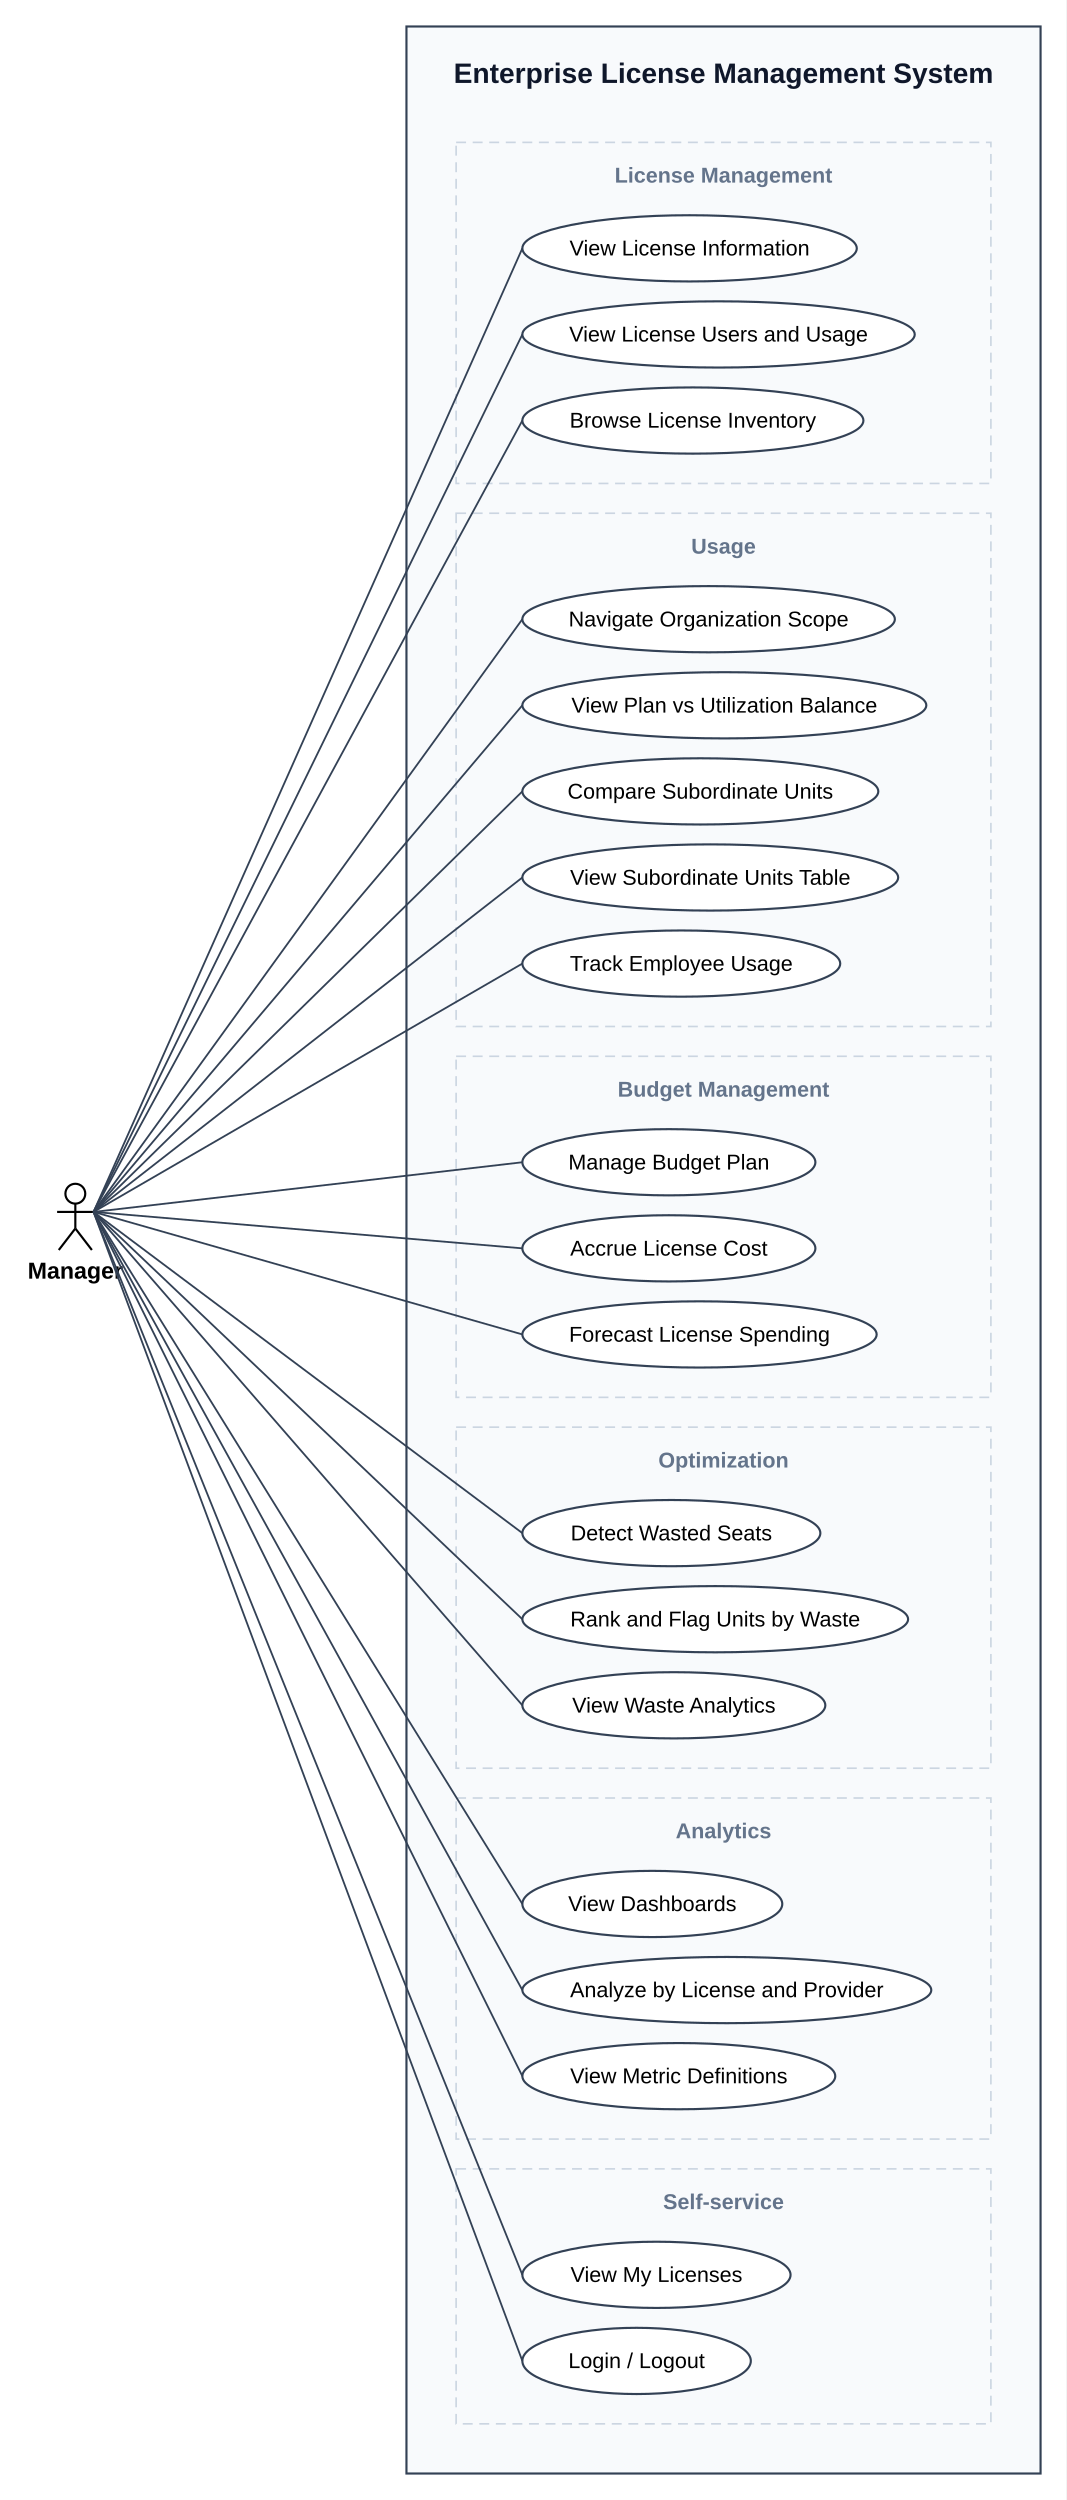
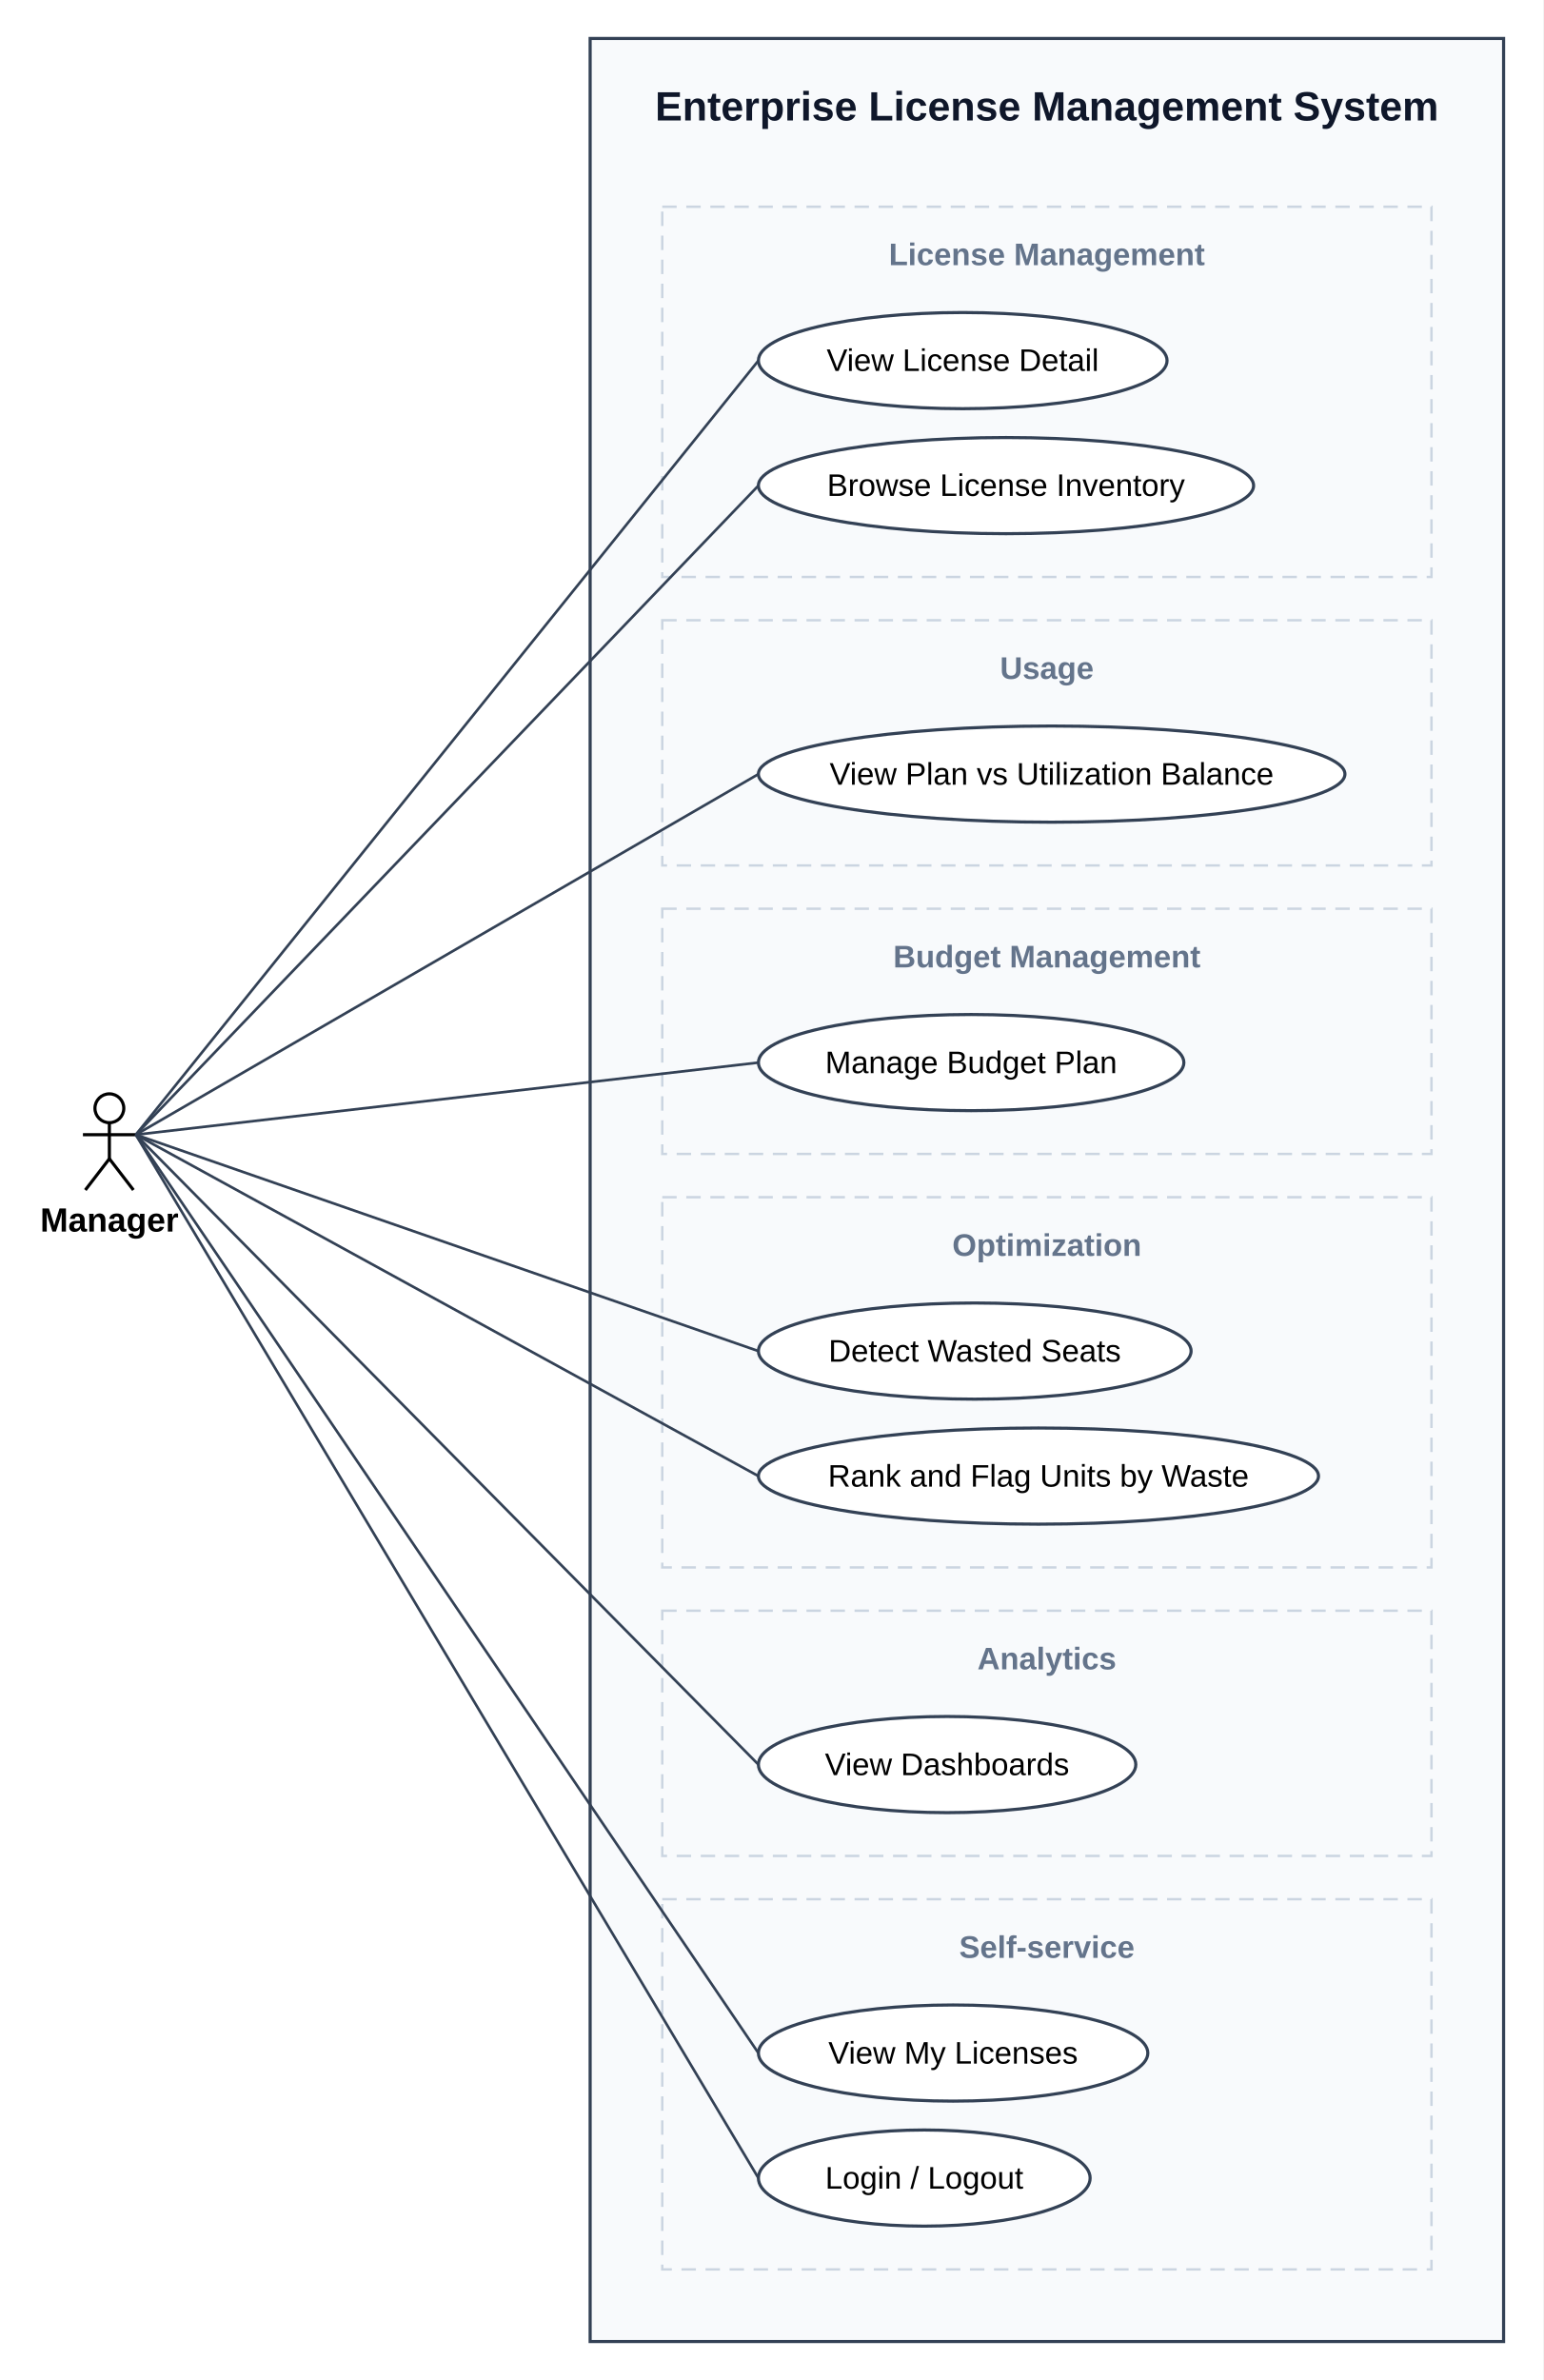
- <svg xmlns="http://www.w3.org/2000/svg" width="644" height="1510" viewBox="0 0 644 1510" font-family="Liberation Sans, Arial, Helvetica, sans-serif">
+ <svg xmlns="http://www.w3.org/2000/svg" width="642" height="990" viewBox="0 0 642 990" font-family="Liberation Sans, Arial, Helvetica, sans-serif">
  <rect width="100%" height="100%" fill="#ffffff" />
  <g transform="translate(-14.5,16.0)">
-     <rect x="260.0" y="0.0" width="383.0" height="1478.0" rx="0" fill="#F8FAFC" stroke="#334155" stroke-width="1.3" />
-     <text x="451.5" y="34.1" font-size="17" fill="#0f172a" text-anchor="middle" font-weight="bold" xml:space="preserve">Enterprise License Management System</text>
-     <rect x="290.0" y="70.0" width="323.0" height="206.0" rx="0" fill="#F8FAFC" stroke="#CBD5E1" stroke-width="1" stroke-dasharray="6 4" />
-     <text x="451.5" y="94.3" font-size="13" fill="#64748B" text-anchor="middle" font-weight="bold" xml:space="preserve">License Management</text>
-     <ellipse cx="431.0" cy="134.0" rx="101.0" ry="20.0" fill="#ffffff" stroke="#334155" stroke-width="1.3" />
-     <text x="431.0" y="138.3" font-size="13" fill="#000000" text-anchor="middle" xml:space="preserve">View License Information</text>
-     <ellipse cx="448.5" cy="186.0" rx="118.5" ry="20.0" fill="#ffffff" stroke="#334155" stroke-width="1.3" />
-     <text x="448.5" y="190.3" font-size="13" fill="#000000" text-anchor="middle" xml:space="preserve">View License Users and Usage</text>
-     <ellipse cx="433.0" cy="238.0" rx="103.0" ry="20.0" fill="#ffffff" stroke="#334155" stroke-width="1.3" />
-     <text x="433.0" y="242.3" font-size="13" fill="#000000" text-anchor="middle" xml:space="preserve">Browse License Inventory</text>
-     <rect x="290.0" y="294.0" width="323.0" height="310.0" rx="0" fill="#F8FAFC" stroke="#CBD5E1" stroke-width="1" stroke-dasharray="6 4" />
-     <text x="451.5" y="318.4" font-size="13" fill="#64748B" text-anchor="middle" font-weight="bold" xml:space="preserve">Usage</text>
-     <ellipse cx="442.5" cy="358.0" rx="112.5" ry="20.0" fill="#ffffff" stroke="#334155" stroke-width="1.3" />
-     <text x="442.5" y="362.4" font-size="13" fill="#000000" text-anchor="middle" xml:space="preserve">Navigate Organization Scope</text>
-     <ellipse cx="452.0" cy="410.0" rx="122.0" ry="20.0" fill="#ffffff" stroke="#334155" stroke-width="1.3" />
-     <text x="452.0" y="414.4" font-size="13" fill="#000000" text-anchor="middle" xml:space="preserve">View Plan vs Utilization Balance</text>
-     <ellipse cx="437.5" cy="462.0" rx="107.5" ry="20.0" fill="#ffffff" stroke="#334155" stroke-width="1.3" />
-     <text x="437.5" y="466.4" font-size="13" fill="#000000" text-anchor="middle" xml:space="preserve">Compare Subordinate Units</text>
-     <ellipse cx="443.5" cy="514.0" rx="113.5" ry="20.0" fill="#ffffff" stroke="#334155" stroke-width="1.3" />
-     <text x="443.5" y="518.4" font-size="13" fill="#000000" text-anchor="middle" xml:space="preserve">View Subordinate Units Table</text>
-     <ellipse cx="426.0" cy="566.0" rx="96.0" ry="20.0" fill="#ffffff" stroke="#334155" stroke-width="1.3" />
-     <text x="426.0" y="570.4" font-size="13" fill="#000000" text-anchor="middle" xml:space="preserve">Track Employee Usage</text>
-     <rect x="290.0" y="622.0" width="323.0" height="206.0" rx="0" fill="#F8FAFC" stroke="#CBD5E1" stroke-width="1" stroke-dasharray="6 4" />
-     <text x="451.5" y="646.4" font-size="13" fill="#64748B" text-anchor="middle" font-weight="bold" xml:space="preserve">Budget Management</text>
-     <ellipse cx="418.5" cy="686.0" rx="88.5" ry="20.0" fill="#ffffff" stroke="#334155" stroke-width="1.3" />
-     <text x="418.5" y="690.4" font-size="13" fill="#000000" text-anchor="middle" xml:space="preserve">Manage Budget Plan</text>
-     <ellipse cx="418.5" cy="738.0" rx="88.5" ry="20.0" fill="#ffffff" stroke="#334155" stroke-width="1.3" />
-     <text x="418.5" y="742.4" font-size="13" fill="#000000" text-anchor="middle" xml:space="preserve">Accrue License Cost</text>
-     <ellipse cx="437.0" cy="790.0" rx="107.0" ry="20.0" fill="#ffffff" stroke="#334155" stroke-width="1.3" />
-     <text x="437.0" y="794.4" font-size="13" fill="#000000" text-anchor="middle" xml:space="preserve">Forecast License Spending</text>
-     <rect x="290.0" y="846.0" width="323.0" height="206.0" rx="0" fill="#F8FAFC" stroke="#CBD5E1" stroke-width="1" stroke-dasharray="6 4" />
-     <text x="451.5" y="870.4" font-size="13" fill="#64748B" text-anchor="middle" font-weight="bold" xml:space="preserve">Optimization</text>
-     <ellipse cx="420.0" cy="910.0" rx="90.0" ry="20.0" fill="#ffffff" stroke="#334155" stroke-width="1.3" />
-     <text x="420.0" y="914.4" font-size="13" fill="#000000" text-anchor="middle" xml:space="preserve">Detect Wasted Seats</text>
-     <ellipse cx="446.5" cy="962.0" rx="116.5" ry="20.0" fill="#ffffff" stroke="#334155" stroke-width="1.3" />
-     <text x="446.5" y="966.4" font-size="13" fill="#000000" text-anchor="middle" xml:space="preserve">Rank and Flag Units by Waste</text>
-     <ellipse cx="421.5" cy="1014.0" rx="91.5" ry="20.0" fill="#ffffff" stroke="#334155" stroke-width="1.3" />
-     <text x="421.5" y="1018.4" font-size="13" fill="#000000" text-anchor="middle" xml:space="preserve">View Waste Analytics</text>
-     <rect x="290.0" y="1070.0" width="323.0" height="206.0" rx="0" fill="#F8FAFC" stroke="#CBD5E1" stroke-width="1" stroke-dasharray="6 4" />
-     <text x="451.5" y="1094.3" font-size="13" fill="#64748B" text-anchor="middle" font-weight="bold" xml:space="preserve">Analytics</text>
-     <ellipse cx="408.5" cy="1134.0" rx="78.5" ry="20.0" fill="#ffffff" stroke="#334155" stroke-width="1.3" />
-     <text x="408.5" y="1138.3" font-size="13" fill="#000000" text-anchor="middle" xml:space="preserve">View Dashboards</text>
-     <ellipse cx="453.5" cy="1186.0" rx="123.5" ry="20.0" fill="#ffffff" stroke="#334155" stroke-width="1.3" />
-     <text x="453.5" y="1190.3" font-size="13" fill="#000000" text-anchor="middle" xml:space="preserve">Analyze by License and Provider</text>
-     <ellipse cx="424.5" cy="1238.0" rx="94.5" ry="20.0" fill="#ffffff" stroke="#334155" stroke-width="1.3" />
-     <text x="424.5" y="1242.3" font-size="13" fill="#000000" text-anchor="middle" xml:space="preserve">View Metric Definitions</text>
-     <rect x="290.0" y="1294.0" width="323.0" height="154.0" rx="0" fill="#F8FAFC" stroke="#CBD5E1" stroke-width="1" stroke-dasharray="6 4" />
-     <text x="451.5" y="1318.3" font-size="13" fill="#64748B" text-anchor="middle" font-weight="bold" xml:space="preserve">Self-service</text>
-     <ellipse cx="411.0" cy="1358.0" rx="81.0" ry="20.0" fill="#ffffff" stroke="#334155" stroke-width="1.3" />
-     <text x="411.0" y="1362.3" font-size="13" fill="#000000" text-anchor="middle" xml:space="preserve">View My Licenses</text>
-     <ellipse cx="399.0" cy="1410.0" rx="69.0" ry="20.0" fill="#ffffff" stroke="#334155" stroke-width="1.3" />
-     <text x="399.0" y="1414.3" font-size="13" fill="#000000" text-anchor="middle" xml:space="preserve">Login / Logout</text>
-     <circle cx="60" cy="705.0" r="6" fill="#fff" stroke="#000" stroke-width="1.3" />
-     <line x1="60" y1="711.0" x2="60" y2="726.0" stroke="#000" stroke-width="1.3" fill="none" />
-     <line x1="49" y1="716.0" x2="71" y2="716.0" stroke="#000" stroke-width="1.3" fill="none" />
-     <line x1="60" y1="726.0" x2="50" y2="739.0" stroke="#000" stroke-width="1.3" fill="none" />
-     <line x1="60" y1="726.0" x2="70" y2="739.0" stroke="#000" stroke-width="1.3" fill="none" />
-     <text x="60.0" y="756.3" font-size="14" fill="#000000" text-anchor="middle" font-weight="bold" xml:space="preserve">Manager</text>
-     <path d="M71.0,716.0 L330.0,134.0" fill="none" stroke="#334155" stroke-width="1.1" />
-     <path d="M71.0,716.0 L330.0,186.0" fill="none" stroke="#334155" stroke-width="1.1" />
-     <path d="M71.0,716.0 L330.0,238.0" fill="none" stroke="#334155" stroke-width="1.1" />
-     <path d="M71.0,716.0 L330.0,358.0" fill="none" stroke="#334155" stroke-width="1.1" />
-     <path d="M71.0,716.0 L330.0,410.0" fill="none" stroke="#334155" stroke-width="1.1" />
-     <path d="M71.0,716.0 L330.0,462.0" fill="none" stroke="#334155" stroke-width="1.1" />
-     <path d="M71.0,716.0 L330.0,514.0" fill="none" stroke="#334155" stroke-width="1.1" />
-     <path d="M71.0,716.0 L330.0,566.0" fill="none" stroke="#334155" stroke-width="1.1" />
-     <path d="M71.0,716.0 L330.0,686.0" fill="none" stroke="#334155" stroke-width="1.1" />
-     <path d="M71.0,716.0 L330.0,738.0" fill="none" stroke="#334155" stroke-width="1.1" />
-     <path d="M71.0,716.0 L330.0,790.0" fill="none" stroke="#334155" stroke-width="1.1" />
-     <path d="M71.0,716.0 L330.0,910.0" fill="none" stroke="#334155" stroke-width="1.1" />
-     <path d="M71.0,716.0 L330.0,962.0" fill="none" stroke="#334155" stroke-width="1.1" />
-     <path d="M71.0,716.0 L330.0,1014.0" fill="none" stroke="#334155" stroke-width="1.1" />
-     <path d="M71.0,716.0 L330.0,1134.0" fill="none" stroke="#334155" stroke-width="1.1" />
-     <path d="M71.0,716.0 L330.0,1186.0" fill="none" stroke="#334155" stroke-width="1.1" />
-     <path d="M71.0,716.0 L330.0,1238.0" fill="none" stroke="#334155" stroke-width="1.1" />
-     <path d="M71.0,716.0 L330.0,1358.0" fill="none" stroke="#334155" stroke-width="1.1" />
-     <path d="M71.0,716.0 L330.0,1410.0" fill="none" stroke="#334155" stroke-width="1.1" />
+     <rect x="260.0" y="0.0" width="380.0" height="958.0" rx="0" fill="#F8FAFC" stroke="#334155" stroke-width="1.3" />
+     <text x="450.0" y="34.1" font-size="17" fill="#0f172a" text-anchor="middle" font-weight="bold" xml:space="preserve">Enterprise License Management System</text>
+     <rect x="290.0" y="70.0" width="320.0" height="154.0" rx="0" fill="#F8FAFC" stroke="#CBD5E1" stroke-width="1" stroke-dasharray="6 4" />
+     <text x="450.0" y="94.3" font-size="13" fill="#64748B" text-anchor="middle" font-weight="bold" xml:space="preserve">License Management</text>
+     <ellipse cx="415.0" cy="134.0" rx="85.0" ry="20.0" fill="#ffffff" stroke="#334155" stroke-width="1.3" />
+     <text x="415.0" y="138.3" font-size="13" fill="#000000" text-anchor="middle" xml:space="preserve">View License Detail</text>
+     <ellipse cx="433.0" cy="186.0" rx="103.0" ry="20.0" fill="#ffffff" stroke="#334155" stroke-width="1.3" />
+     <text x="433.0" y="190.3" font-size="13" fill="#000000" text-anchor="middle" xml:space="preserve">Browse License Inventory</text>
+     <rect x="290.0" y="242.0" width="320.0" height="102.0" rx="0" fill="#F8FAFC" stroke="#CBD5E1" stroke-width="1" stroke-dasharray="6 4" />
+     <text x="450.0" y="266.4" font-size="13" fill="#64748B" text-anchor="middle" font-weight="bold" xml:space="preserve">Usage</text>
+     <ellipse cx="452.0" cy="306.0" rx="122.0" ry="20.0" fill="#ffffff" stroke="#334155" stroke-width="1.3" />
+     <text x="452.0" y="310.4" font-size="13" fill="#000000" text-anchor="middle" xml:space="preserve">View Plan vs Utilization Balance</text>
+     <rect x="290.0" y="362.0" width="320.0" height="102.0" rx="0" fill="#F8FAFC" stroke="#CBD5E1" stroke-width="1" stroke-dasharray="6 4" />
+     <text x="450.0" y="386.4" font-size="13" fill="#64748B" text-anchor="middle" font-weight="bold" xml:space="preserve">Budget Management</text>
+     <ellipse cx="418.5" cy="426.0" rx="88.5" ry="20.0" fill="#ffffff" stroke="#334155" stroke-width="1.3" />
+     <text x="418.5" y="430.4" font-size="13" fill="#000000" text-anchor="middle" xml:space="preserve">Manage Budget Plan</text>
+     <rect x="290.0" y="482.0" width="320.0" height="154.0" rx="0" fill="#F8FAFC" stroke="#CBD5E1" stroke-width="1" stroke-dasharray="6 4" />
+     <text x="450.0" y="506.4" font-size="13" fill="#64748B" text-anchor="middle" font-weight="bold" xml:space="preserve">Optimization</text>
+     <ellipse cx="420.0" cy="546.0" rx="90.0" ry="20.0" fill="#ffffff" stroke="#334155" stroke-width="1.3" />
+     <text x="420.0" y="550.4" font-size="13" fill="#000000" text-anchor="middle" xml:space="preserve">Detect Wasted Seats</text>
+     <ellipse cx="446.5" cy="598.0" rx="116.5" ry="20.0" fill="#ffffff" stroke="#334155" stroke-width="1.3" />
+     <text x="446.5" y="602.4" font-size="13" fill="#000000" text-anchor="middle" xml:space="preserve">Rank and Flag Units by Waste</text>
+     <rect x="290.0" y="654.0" width="320.0" height="102.0" rx="0" fill="#F8FAFC" stroke="#CBD5E1" stroke-width="1" stroke-dasharray="6 4" />
+     <text x="450.0" y="678.4" font-size="13" fill="#64748B" text-anchor="middle" font-weight="bold" xml:space="preserve">Analytics</text>
+     <ellipse cx="408.5" cy="718.0" rx="78.5" ry="20.0" fill="#ffffff" stroke="#334155" stroke-width="1.3" />
+     <text x="408.5" y="722.4" font-size="13" fill="#000000" text-anchor="middle" xml:space="preserve">View Dashboards</text>
+     <rect x="290.0" y="774.0" width="320.0" height="154.0" rx="0" fill="#F8FAFC" stroke="#CBD5E1" stroke-width="1" stroke-dasharray="6 4" />
+     <text x="450.0" y="798.4" font-size="13" fill="#64748B" text-anchor="middle" font-weight="bold" xml:space="preserve">Self-service</text>
+     <ellipse cx="411.0" cy="838.0" rx="81.0" ry="20.0" fill="#ffffff" stroke="#334155" stroke-width="1.3" />
+     <text x="411.0" y="842.4" font-size="13" fill="#000000" text-anchor="middle" xml:space="preserve">View My Licenses</text>
+     <ellipse cx="399.0" cy="890.0" rx="69.0" ry="20.0" fill="#ffffff" stroke="#334155" stroke-width="1.3" />
+     <text x="399.0" y="894.4" font-size="13" fill="#000000" text-anchor="middle" xml:space="preserve">Login / Logout</text>
+     <circle cx="60" cy="445.0" r="6" fill="#fff" stroke="#000" stroke-width="1.3" />
+     <line x1="60" y1="451.0" x2="60" y2="466.0" stroke="#000" stroke-width="1.3" fill="none" />
+     <line x1="49" y1="456.0" x2="71" y2="456.0" stroke="#000" stroke-width="1.3" fill="none" />
+     <line x1="60" y1="466.0" x2="50" y2="479.0" stroke="#000" stroke-width="1.3" fill="none" />
+     <line x1="60" y1="466.0" x2="70" y2="479.0" stroke="#000" stroke-width="1.3" fill="none" />
+     <text x="60.0" y="496.3" font-size="14" fill="#000000" text-anchor="middle" font-weight="bold" xml:space="preserve">Manager</text>
+     <path d="M71.0,456.0 L330.0,134.0" fill="none" stroke="#334155" stroke-width="1.1" />
+     <path d="M71.0,456.0 L330.0,186.0" fill="none" stroke="#334155" stroke-width="1.1" />
+     <path d="M71.0,456.0 L330.0,306.0" fill="none" stroke="#334155" stroke-width="1.1" />
+     <path d="M71.0,456.0 L330.0,426.0" fill="none" stroke="#334155" stroke-width="1.1" />
+     <path d="M71.0,456.0 L330.0,546.0" fill="none" stroke="#334155" stroke-width="1.1" />
+     <path d="M71.0,456.0 L330.0,598.0" fill="none" stroke="#334155" stroke-width="1.1" />
+     <path d="M71.0,456.0 L330.0,718.0" fill="none" stroke="#334155" stroke-width="1.1" />
+     <path d="M71.0,456.0 L330.0,838.0" fill="none" stroke="#334155" stroke-width="1.1" />
+     <path d="M71.0,456.0 L330.0,890.0" fill="none" stroke="#334155" stroke-width="1.1" />
  </g>
</svg>
